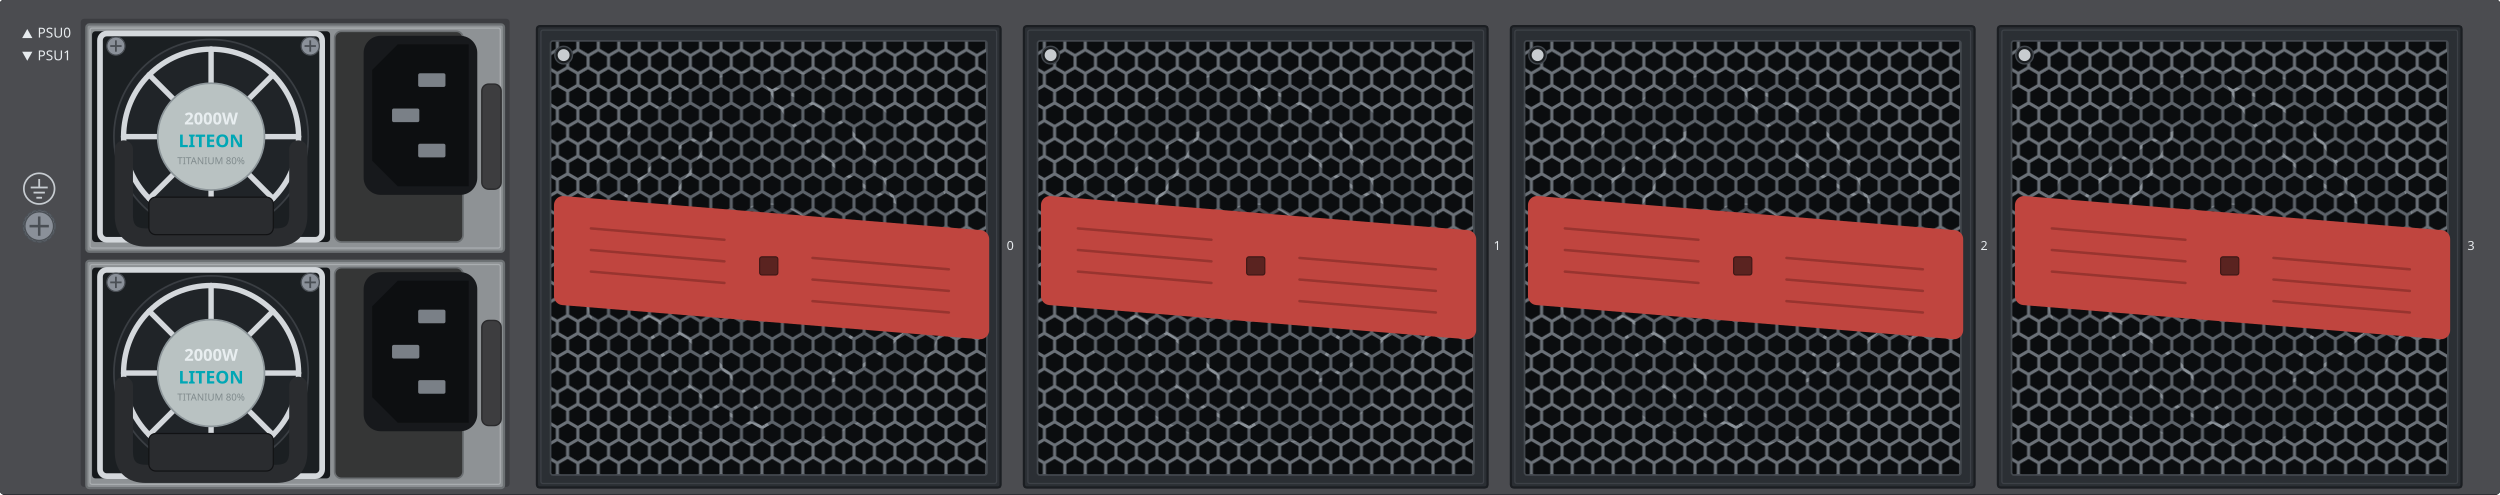
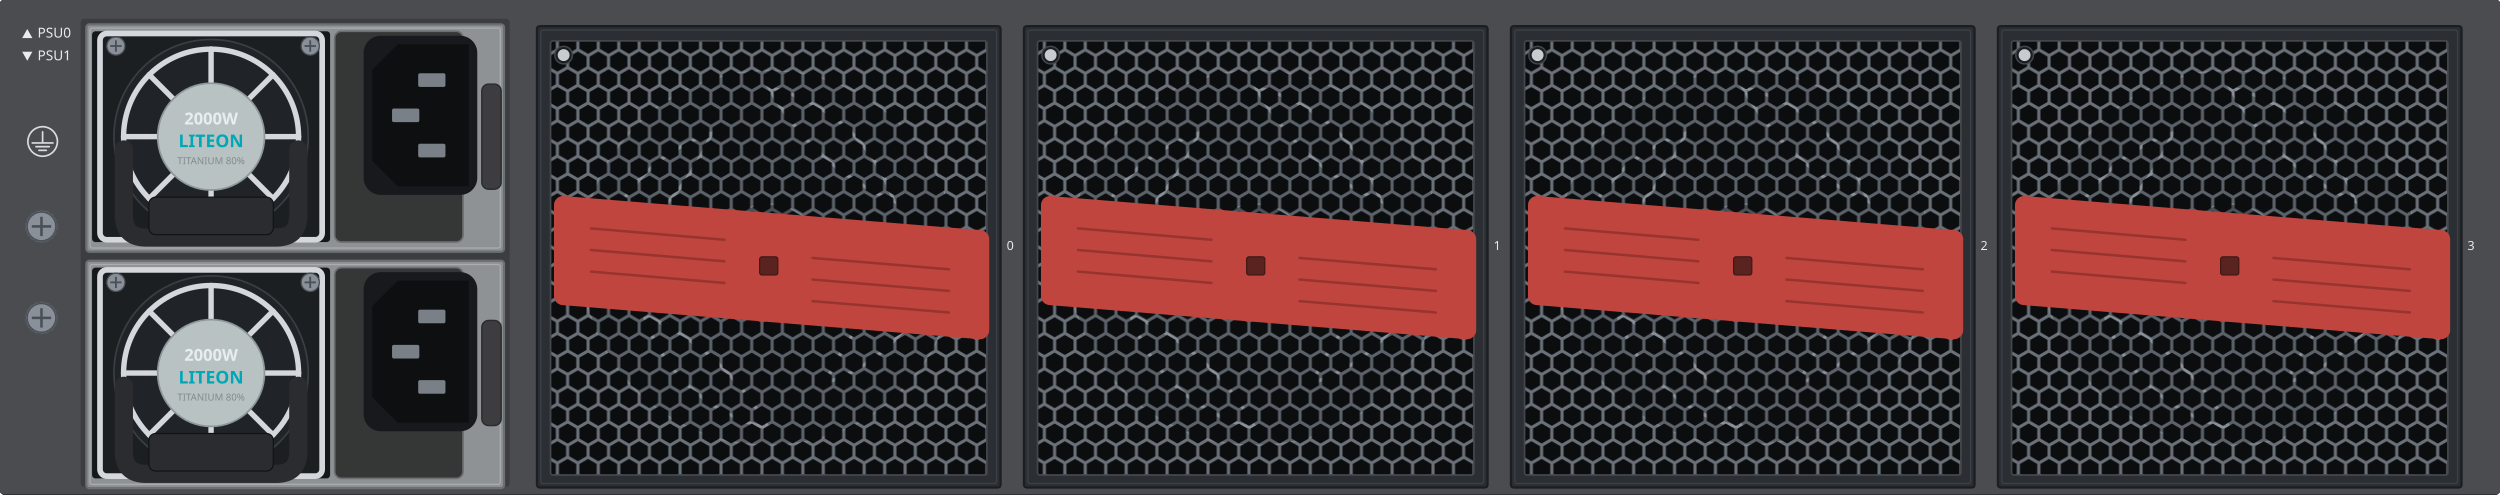
<svg xmlns="http://www.w3.org/2000/svg" width="440.0mm" height="87.0mm" viewBox="0 0 440.0 87.0" data-device="agr560" data-view="rear" data-weight-note="20.5 kg (45.18 lb) with 2 PSUs and 4 fans installed - both documents agree" data-switching-capacity="14.4 Tbps (28.8 Tbps full duplex)" data-jumbo-frames="up to 9416 bytes" data-packet-buffer="8 GB" data-power-draw-typical-w="421.5" data-power-budget-per-port-w="SFP+ 1.5, QSFP28 6.5, QSFP-DD 23" data-air-filter="quick start guide, &quot;Optional Air Filter&quot;: a filter behind a cover held by captive screws, attached and replaced in the field. An accessory rather than a fitted part, so it is recorded here and not modelled." data-operating-temp="0 to 45 C (32 to 113 F)" data-storage-temp="-40 to 70 C (-40 to 158 F)" data-humidity="Operating: 5% to 85% non-condensing; Storage: 5% to 95% non-condensing" data-cpu="Intel Xeon D Ice Lake, 8-core 3.1 GHz" data-switch-silicon="Broadcom BCM88851 Jericho2c+ with a BCM16000 OP2 TCAM" data-bmc="AST2600 running OpenBMC" data-memory="64 GB DDR4 SO-DIMM with ECC" data-storage="480 GB NVMe SSD" data-tpm="TPM 2.0" data-software="ONIE preloaded; no NOS image ships on the device" data-timing="1PPS, 10 MHz and ToD ports, SyncE and IEEE 1588v2 PTP" data-optics-sfp-plus="datasheet, power budget: &quot;1.5 W on SFP+ ports&quot;. THE CAGES ARE SFP+ AND RUN 10G, which is what the panel legends them (&quot;SFP+ 10G&quot;) and what the guide's lamp legend says (&quot;LED1 (left) - Yellow (10G)&quot;). No breakout or multi-rate table is published for this family and none is invented; what IS published is the combo restriction, below." data-optics-qsfp28="datasheet, power budget: &quot;6.5 W on QSFP28 ports&quot; - a 100G optic's envelope, not a 400G one. THE RATES ARE STATED BY THE LAMP LEGEND rather than by an optics table: &quot;LED1 (left) - Blue (100G), Green (40G), Cyan (25G), Yellow (10G)&quot;, so the cage runs 100G, 40G, 25G and 10G. Whether 25G and 10G arrive by breakout or by a slower module is not said anywhere and is not guessed here." data-optics-qsfp-dd="datasheet, power budget: &quot;23 W on QSFP-DD ports&quot;, which is a 400G ZR-class envelope. THE LAMP LEGEND AGAIN GIVES THE RATES: &quot;LED1 (top) - Magenta (400G), Blue (100G), Cyan (25G), Yellow (10G)&quot;. The ordering text calls the cage QSFP56-DD - eight lanes of 50G PAM4 - while the panel legends it QSFP-DD 400G; the panel's wording is used." data-combo="quick start guide: the 10G SFP+ ports share a group with 100G QSFP28 ports 0 and 1; either the SFP+ ports or those QSFP28 ports can be used, and the two types cannot run at the same time." data-emissions="EN 55032, EN 61000-3-2, EN 61000-3-3, FCC Title 47 Part 15 Subpart B Class A" data-immunity="EN 55024, EN 55035, IEC 61000-4-2/3/4/5/6/8/11" data-safety="UL/CUL (CAN/CSA 22.2 No 62368-1 &amp; UL 62368-1), CB (IEC/EN 62368-1)" data-rohs="Taiwan RoHS CNS 15663" data-eol="none-announced" data-airflow="front-to-back" data-power="ac">
  <style>
    [data-path] { cursor: pointer; }
    .state-on    { --led-color: #22c55e; }
    .state-up    { --led-color: #22c55e; }
    /* link and up are the same fact on an Ethernet lamp; see docs/rj45-family-design.md */
    .state-link  { --led-color: #22c55e; }
    .state-activity { --led-color: #86efac; }
    .state-ok    { --led-color: #22c55e; }
    .state-fault { --led-color: #ef4444; }
    .state-fail  { --led-color: #ef4444; }
    .state-locate { --led-color: #3b82f6; }
    .state-absent { opacity: 0.35; }
    /* A state is a colour AND a behaviour. Solid and blinking of the same colour
       are different facts on real hardware: on the S9510-28DC a solid green PWR
       is "system power good" and a blinking green PWR is "power good but BMC
       power fail". A blinking state that renders solid is the same failure as a
       state class nothing paints - it looks modelled and is not.
       blink animates opacity rather than fill, because each skin carries its own
       unlit colour in the fill fallback and a keyframe cannot name it. alternate
       animates fill, because two colours is the whole point, and takes its first
       value from the element's own fill. */
    @keyframes portrayal-blink {
      0%, 49.9% { opacity: 1; }
      50%, 100% { opacity: 0; }
    }
    @keyframes portrayal-alternate {
      0%, 49.9% { fill: var(--led-color, #3a3f44); }
      50%, 100% { fill: var(--led-color-alt, #3a3f44); }
    }
    .portrayal-highlight { filter: drop-shadow(0 0 1.2px #f59e0b) drop-shadow(0 0 0.5px #f59e0b); }
    .portrayal-dim { opacity: 0.25; }
    [data-class='region'].portrayal-highlight { stroke: #f59e0b; stroke-width: 0.7; filter: none; }
    .state-fail[data-class='psu'], .state-fail[data-class='fan'] { filter: drop-shadow(0 0 1.4px #ef4444); }
</style>
  <rect id="chassis-faceplate" data-path="chassis" data-class="chassis" data-model="AS9947-36XKB" data-sku="AS9947-36XKB-O-AC-F" data-part-number="FNPEC9636001Z" x="0" y="0" width="440" height="87" rx="1.2" fill="#3c3c3f" stroke="#22262a" stroke-width="0.5" />
  <g id="--decor" data-class="decor">
    <rect id="rear-plate" data-kind="plate" x="0" y="0" width="440" height="87" rx="0.6" fill="#4b4c50" />
    <rect id="psu-column" data-kind="plate" x="14.2" y="3.3" width="75.5" height="82.4" rx="0.6" fill="#3c3d41" />
  </g>
  <g id="--silkscreen" data-class="silkscreen">
+     <path d="M 0 -2.6 A 2.6 2.6 0 1 0 0.01 -2.6 Z M 0 -1.69 V 0.26 M -1.82 0.26 H 1.82 M -1.17 0.91 H 1.17 M -0.65 1.56 H 0.65" fill="none" stroke="#d8dcdf" stroke-width="0.3" stroke-linecap="round" stroke-linejoin="round" transform="translate(7.5 24.9)" id="ground-mark" data-path="silk:ground-mark" data-class="silkscreen" data-group="silkscreen" data-group-role="marking" data-for="ground-1 ground-2" />
    <path d="M -0.9 0.8 L 0.9 0.8 L 0 -0.8 Z" fill="#e8ecef" stroke="none" stroke-linejoin="round" transform="translate(4.8 5.9)" id="psu-legend-up" data-path="silk:psu-legend-up" data-class="silkscreen" data-group="silkscreen" data-group-role="marking" data-for="psu-0" />
    <text x="6.6" y="6.6" font-family="sans-serif" font-size="2.4" text-anchor="start" fill="#e8ecef" id="psu-legend-0" data-path="silk:psu-legend-0" data-class="silkscreen" data-group="silkscreen" data-group-role="marking" data-for="psu-0">PSU0</text>
    <path d="M -0.9 -0.8 L 0.9 -0.8 L 0 0.8 Z" fill="#e8ecef" stroke="none" stroke-linejoin="round" transform="translate(4.8 9.9)" id="psu-legend-down" data-path="silk:psu-legend-down" data-class="silkscreen" data-group="silkscreen" data-group-role="marking" data-for="psu-1" />
    <text x="6.6" y="10.6" font-family="sans-serif" font-size="2.4" text-anchor="start" fill="#e8ecef" id="psu-legend-1" data-path="silk:psu-legend-1" data-class="silkscreen" data-group="silkscreen" data-group-role="marking" data-for="psu-1">PSU1</text>
    <text x="177.8" y="44" font-family="sans-serif" font-size="2.2" text-anchor="middle" fill="#e8ecef" id="fan-num-0" data-path="silk:fan-num-0" data-class="silkscreen" data-group="silkscreen" data-group-role="marking" data-for="fan-0">0</text>
    <text x="263.5" y="44" font-family="sans-serif" font-size="2.2" text-anchor="middle" fill="#e8ecef" id="fan-num-1" data-path="silk:fan-num-1" data-class="silkscreen" data-group="silkscreen" data-group-role="marking" data-for="fan-1">1</text>
    <text x="349.2" y="44" font-family="sans-serif" font-size="2.2" text-anchor="middle" fill="#e8ecef" id="fan-num-2" data-path="silk:fan-num-2" data-class="silkscreen" data-group="silkscreen" data-group-role="marking" data-for="fan-2">2</text>
    <text x="434.9" y="44" font-family="sans-serif" font-size="2.2" text-anchor="middle" fill="#e8ecef" id="fan-num-3" data-path="silk:fan-num-3" data-class="silkscreen" data-group="silkscreen" data-group-role="marking" data-for="fan-3">3</text>
  </g>
  <g id="psu-0" data-path="psu-0" data-class="bay" data-group="psus" data-group-role="service" data-rel-pos="0">
    <rect id="psu-0--opening" x="15.2" y="4.3" width="73.5" height="40" fill="#101214" />
    <g id="psu-0--module" data-path="psu-0/module" data-class="psu" data-behaviour="fills" data-ref="edgecore/agr560-psu-ac@1:1.0.0" data-wall="#3a3e43" data-efficiency="80 PLUS Titanium" data-inlet="c14" data-input="ac" data-model="PS-2202-8L" data-power-output-w="2000" data-states="absent" transform="translate(51.95,24.3) translate(-36.75,-20)">
      <rect id="psu-0--module--body" x="0" y="0" width="73.5" height="40" rx="0.5" fill="#8e9295" stroke="#6c7073" stroke-width="0.4" />
      <rect x="0.65" y="0.65" width="72.2" height="38.7" rx="0.35" fill="none" stroke="#a9adb0" stroke-width="0.22" />
      <g id="psu-0--module--guard" data-path="psu-0/module/guard" data-class="rotor" data-depth="2.4" data-wall="#3a3e43">
        <rect id="psu-0--module--guard-well" x="1.00" y="1.20" width="41.90" height="37.10" rx="0.6" fill="#15181b" />
        <rect id="psu-0--module--guard-plate" x="2.40" y="1.60" width="39.10" height="36.30" rx="1.20" fill="#1b1f22" stroke="#d4d8dc" stroke-width="1.00" />
        <circle id="psu-0--module--rotor-disc" cx="21.95" cy="19.75" r="17.10" fill="#202428" stroke="#3a3e43" stroke-width="0.3" />
        <g stroke="#d4d8dc" stroke-width="0.95" stroke-linecap="round" fill="none">
          <circle cx="21.95" cy="19.75" r="15.40" />
          <line x1="21.95" y1="4.35" x2="21.95" y2="10.55" />
          <line x1="21.95" y1="35.15" x2="21.95" y2="28.95" />
          <line x1="6.55" y1="19.75" x2="12.75" y2="19.75" />
          <line x1="37.35" y1="19.75" x2="31.15" y2="19.75" />
          <line x1="11.06" y1="8.86" x2="15.44" y2="13.24" />
          <line x1="32.84" y1="30.64" x2="28.46" y2="26.26" />
          <line x1="32.84" y1="8.86" x2="28.46" y2="13.24" />
          <line x1="11.06" y1="30.64" x2="15.44" y2="26.26" />
        </g>
        <circle id="psu-0--module--rotor-hub" cx="21.95" cy="19.75" r="9.40" fill="#b9c2c2" stroke="#8d969a" stroke-width="0.3" />
      </g>
      <g id="psu-0--module--silkscreen">
        <text x="21.95" y="17.60" font-family="sans-serif" font-size="2.9" font-weight="bold" text-anchor="middle" fill="#e8eef0">2000W</text>
        <text x="21.95" y="21.60" font-family="sans-serif" font-size="3.1" font-weight="bold" text-anchor="middle" fill="#00a7b5">LITEON</text>
        <text x="21.95" y="24.60" font-family="sans-serif" font-size="1.7" text-anchor="middle" fill="#7f8a8c">TITANIUM 80%</text>
      </g>
      <g id="psu-0--module--inlet-flange" data-path="psu-0/module/inlet-flange" data-class="bezel">
        <rect x="43.70" y="1.20" width="22.60" height="37.10" rx="1.20" fill="#353636" stroke="#6c7073" stroke-width="0.30" />
      </g>
      <g id="psu-0--module--handle" data-path="psu-0/module/handle" data-class="handle" data-z-uhandle="27" data-z-dia="6.6">
        <path d="M 6.60 22.00 V 33.60 Q 6.60 37.50 10.50 37.50 H 33.40 Q 37.30 37.50 37.30 33.60 V 22.00" fill="none" stroke="#2a2c2f" stroke-width="3.20" stroke-linecap="round" data-stroke-from="handle-finish" />
        <rect x="11.00" y="30.40" width="21.90" height="6.60" rx="1.20" fill="#2a2c2f" stroke="#111214" stroke-width="0.22" data-fill-from="handle-finish" />
      </g>
      <g id="psu-0--module--latch" data-path="psu-0/module/latch" data-class="latch" data-z-out="1.2">
        <rect x="69.60" y="10.50" width="3.40" height="18.50" rx="1.20" fill="#3d3d3f" stroke="#2a2a2c" stroke-width="0.25" data-fill-from="latch-finish" />
      </g>
      <g id="psu-0--module--inlet" data-path="psu-0/module/inlet" data-class="inlet" data-ref="std/c14-inlet@1:1.4.0" data-depth="17.0" data-wall="#141619" data-cavity="inlet-face" data-input="ac" data-media="ac" transform="translate(44.8,6.0) rotate(270 14.0 10.0)">
        <rect id="psu-0--module--inlet--opening" x="0" y="0" width="28" height="20" rx="3" fill="#17191c" data-path="psu-0/module/inlet/opening" data-class="cutout" />
        <path id="psu-0--module--inlet--inlet-face" d="M 1.5 6 l 4.5 -4.5 h 16 l 4.5 4.5 v 12.5 h -25 z" fill="#0d0f11" />
        <rect id="psu-0--module--inlet--pin-earth" x="12.8" y="5.0" width="2.4" height="4.8" rx="0.3" fill="#7a8087" data-z-top="15.0" data-z-color="#c0c5cb" />
        <rect id="psu-0--module--inlet--pin-line" x="6.6" y="9.6" width="2.4" height="4.8" rx="0.3" fill="#7a8087" data-z-top="15.0" data-z-color="#c0c5cb" />
        <rect id="psu-0--module--inlet--pin-neutral" x="19.0" y="9.6" width="2.4" height="4.8" rx="0.3" fill="#7a8087" data-z-top="15.0" data-z-color="#c0c5cb" />
        <g data-cp="mate" data-cp-at="14 10" data-cp-dir="front" />
      </g>
      <g id="psu-0--module--screw-1" data-path="psu-0/module/screw-1" data-class="screw" data-behaviour="mounts" data-ref="common/screw-head@1:1.1.0" data-depth="0.7" data-wall="#15181b" data-cavity="head" data-round="1" transform="translate(3.4,2.0)">
        <circle id="psu-0--module--screw-1--head" cx="1.8" cy="1.8" r="1.6" fill="#8a9099" stroke="#4a4f55" stroke-width="0.22" />
        <rect id="psu-0--module--screw-1--slot-h" x="0.8" y="1.64" width="2.0" height="0.32" fill="#4a4f55" data-z-sink="0.5" data-z-color="#111417" />
        <rect id="psu-0--module--screw-1--slot-v" x="1.64" y="0.8" width="0.32" height="2.0" fill="#4a4f55" data-z-sink="0.5" data-z-color="#111417" />
      </g>
      <g id="psu-0--module--screw-2" data-path="psu-0/module/screw-2" data-class="screw" data-behaviour="mounts" data-ref="common/screw-head@1:1.1.0" data-depth="0.7" data-wall="#15181b" data-cavity="head" data-round="1" transform="translate(37.6,2.0)">
        <circle id="psu-0--module--screw-2--head" cx="1.8" cy="1.8" r="1.6" fill="#8a9099" stroke="#4a4f55" stroke-width="0.22" />
        <rect id="psu-0--module--screw-2--slot-h" x="0.8" y="1.64" width="2.0" height="0.32" fill="#4a4f55" data-z-sink="0.5" data-z-color="#111417" />
        <rect id="psu-0--module--screw-2--slot-v" x="1.64" y="0.8" width="0.32" height="2.0" fill="#4a4f55" data-z-sink="0.5" data-z-color="#111417" />
      </g>
    </g>
  </g>
  <g id="psu-1" data-path="psu-1" data-class="bay" data-group="psus" data-group-role="service" data-rel-pos="1">
    <rect id="psu-1--opening" x="15.2" y="45.9" width="73.5" height="40" fill="#101214" />
    <g id="psu-1--module" data-path="psu-1/module" data-class="psu" data-behaviour="fills" data-ref="edgecore/agr560-psu-ac@1:1.0.0" data-wall="#3a3e43" data-efficiency="80 PLUS Titanium" data-inlet="c14" data-input="ac" data-model="PS-2202-8L" data-power-output-w="2000" data-states="absent" transform="translate(51.95,65.9) translate(-36.75,-20)">
      <rect id="psu-1--module--body" x="0" y="0" width="73.5" height="40" rx="0.5" fill="#8e9295" stroke="#6c7073" stroke-width="0.4" />
      <rect x="0.65" y="0.65" width="72.2" height="38.7" rx="0.35" fill="none" stroke="#a9adb0" stroke-width="0.22" />
      <g id="psu-1--module--guard" data-path="psu-1/module/guard" data-class="rotor" data-depth="2.4" data-wall="#3a3e43">
        <rect id="psu-1--module--guard-well" x="1.00" y="1.20" width="41.90" height="37.10" rx="0.6" fill="#15181b" />
        <rect id="psu-1--module--guard-plate" x="2.40" y="1.60" width="39.10" height="36.30" rx="1.20" fill="#1b1f22" stroke="#d4d8dc" stroke-width="1.00" />
        <circle id="psu-1--module--rotor-disc" cx="21.95" cy="19.75" r="17.10" fill="#202428" stroke="#3a3e43" stroke-width="0.3" />
        <g stroke="#d4d8dc" stroke-width="0.95" stroke-linecap="round" fill="none">
          <circle cx="21.95" cy="19.75" r="15.40" />
          <line x1="21.95" y1="4.35" x2="21.95" y2="10.55" />
          <line x1="21.95" y1="35.15" x2="21.95" y2="28.95" />
          <line x1="6.55" y1="19.75" x2="12.75" y2="19.75" />
          <line x1="37.35" y1="19.75" x2="31.15" y2="19.75" />
          <line x1="11.06" y1="8.86" x2="15.44" y2="13.24" />
          <line x1="32.84" y1="30.64" x2="28.46" y2="26.26" />
          <line x1="32.84" y1="8.86" x2="28.46" y2="13.24" />
          <line x1="11.06" y1="30.64" x2="15.44" y2="26.26" />
        </g>
        <circle id="psu-1--module--rotor-hub" cx="21.95" cy="19.75" r="9.40" fill="#b9c2c2" stroke="#8d969a" stroke-width="0.3" />
      </g>
      <g id="psu-1--module--silkscreen">
        <text x="21.95" y="17.60" font-family="sans-serif" font-size="2.9" font-weight="bold" text-anchor="middle" fill="#e8eef0">2000W</text>
        <text x="21.95" y="21.60" font-family="sans-serif" font-size="3.1" font-weight="bold" text-anchor="middle" fill="#00a7b5">LITEON</text>
        <text x="21.95" y="24.60" font-family="sans-serif" font-size="1.7" text-anchor="middle" fill="#7f8a8c">TITANIUM 80%</text>
      </g>
      <g id="psu-1--module--inlet-flange" data-path="psu-1/module/inlet-flange" data-class="bezel">
        <rect x="43.70" y="1.20" width="22.60" height="37.10" rx="1.20" fill="#353636" stroke="#6c7073" stroke-width="0.30" />
      </g>
      <g id="psu-1--module--handle" data-path="psu-1/module/handle" data-class="handle" data-z-uhandle="27" data-z-dia="6.6">
        <path d="M 6.60 22.00 V 33.60 Q 6.60 37.50 10.50 37.50 H 33.40 Q 37.30 37.50 37.30 33.60 V 22.00" fill="none" stroke="#2a2c2f" stroke-width="3.20" stroke-linecap="round" data-stroke-from="handle-finish" />
        <rect x="11.00" y="30.40" width="21.90" height="6.60" rx="1.20" fill="#2a2c2f" stroke="#111214" stroke-width="0.22" data-fill-from="handle-finish" />
      </g>
      <g id="psu-1--module--latch" data-path="psu-1/module/latch" data-class="latch" data-z-out="1.2">
        <rect x="69.60" y="10.50" width="3.40" height="18.50" rx="1.20" fill="#3d3d3f" stroke="#2a2a2c" stroke-width="0.25" data-fill-from="latch-finish" />
      </g>
      <g id="psu-1--module--inlet" data-path="psu-1/module/inlet" data-class="inlet" data-ref="std/c14-inlet@1:1.4.0" data-depth="17.0" data-wall="#141619" data-cavity="inlet-face" data-input="ac" data-media="ac" transform="translate(44.8,6.0) rotate(270 14.0 10.0)">
        <rect id="psu-1--module--inlet--opening" x="0" y="0" width="28" height="20" rx="3" fill="#17191c" data-path="psu-1/module/inlet/opening" data-class="cutout" />
        <path id="psu-1--module--inlet--inlet-face" d="M 1.5 6 l 4.5 -4.5 h 16 l 4.5 4.5 v 12.5 h -25 z" fill="#0d0f11" />
        <rect id="psu-1--module--inlet--pin-earth" x="12.8" y="5.0" width="2.4" height="4.8" rx="0.3" fill="#7a8087" data-z-top="15.0" data-z-color="#c0c5cb" />
        <rect id="psu-1--module--inlet--pin-line" x="6.6" y="9.6" width="2.4" height="4.8" rx="0.3" fill="#7a8087" data-z-top="15.0" data-z-color="#c0c5cb" />
        <rect id="psu-1--module--inlet--pin-neutral" x="19.0" y="9.6" width="2.4" height="4.8" rx="0.3" fill="#7a8087" data-z-top="15.0" data-z-color="#c0c5cb" />
        <g data-cp="mate" data-cp-at="14 10" data-cp-dir="front" />
      </g>
      <g id="psu-1--module--screw-1" data-path="psu-1/module/screw-1" data-class="screw" data-behaviour="mounts" data-ref="common/screw-head@1:1.1.0" data-depth="0.7" data-wall="#15181b" data-cavity="head" data-round="1" transform="translate(3.4,2.0)">
        <circle id="psu-1--module--screw-1--head" cx="1.8" cy="1.8" r="1.6" fill="#8a9099" stroke="#4a4f55" stroke-width="0.22" />
        <rect id="psu-1--module--screw-1--slot-h" x="0.8" y="1.64" width="2.0" height="0.32" fill="#4a4f55" data-z-sink="0.5" data-z-color="#111417" />
        <rect id="psu-1--module--screw-1--slot-v" x="1.64" y="0.8" width="0.32" height="2.0" fill="#4a4f55" data-z-sink="0.5" data-z-color="#111417" />
      </g>
      <g id="psu-1--module--screw-2" data-path="psu-1/module/screw-2" data-class="screw" data-behaviour="mounts" data-ref="common/screw-head@1:1.1.0" data-depth="0.7" data-wall="#15181b" data-cavity="head" data-round="1" transform="translate(37.6,2.0)">
        <circle id="psu-1--module--screw-2--head" cx="1.8" cy="1.8" r="1.6" fill="#8a9099" stroke="#4a4f55" stroke-width="0.22" />
        <rect id="psu-1--module--screw-2--slot-h" x="0.8" y="1.64" width="2.0" height="0.32" fill="#4a4f55" data-z-sink="0.5" data-z-color="#111417" />
        <rect id="psu-1--module--screw-2--slot-v" x="1.64" y="0.8" width="0.32" height="2.0" fill="#4a4f55" data-z-sink="0.5" data-z-color="#111417" />
      </g>
    </g>
  </g>
  <g id="fan-0" data-path="fan-0" data-class="bay" data-group="fans" data-group-role="service" data-rel-pos="0">
    <rect id="fan-0--opening" x="94.5" y="4.6" width="81.6" height="81.2" fill="#101214" />
    <g id="fan-0--module" data-path="fan-0/module" data-class="fan" data-behaviour="fills" data-ref="edgecore/fan-2u-1x1sn@1:1.0.2" data-wall="#15181b" data-airflow="front-to-back" data-model="FAN-2U-1x1SN" data-power-absent="not-published" data-states="absent" transform="translate(135.3,45.2) translate(-40.8,-40.6)">
      <defs>
        <pattern id="fan-0--module--fan-2u-mesh" width="3.600" height="6.235" patternUnits="userSpaceOnUse">
          <path d="M 0.000 -1.761 L -1.525 -0.880 L -1.525 0.880 L 0.000 1.761 L 1.525 0.880 L 1.525 -0.880 Z" fill="#0b0d0f" />
          <path d="M 3.600 -1.761 L 2.075 -0.880 L 2.075 0.880 L 3.600 1.761 L 5.125 0.880 L 5.125 -0.880 Z" fill="#0b0d0f" />
          <path d="M 1.800 1.357 L 0.275 2.237 L 0.275 3.998 L 1.800 4.879 L 3.325 3.998 L 3.325 2.237 Z" fill="#0b0d0f" />
          <path d="M 0.000 4.474 L -1.525 5.355 L -1.525 7.116 L 0.000 7.996 L 1.525 7.116 L 1.525 5.355 Z" fill="#0b0d0f" />
          <path d="M 3.600 4.474 L 2.075 5.355 L 2.075 7.116 L 3.600 7.996 L 5.125 7.116 L 5.125 5.355 Z" fill="#0b0d0f" />
        </pattern>
      </defs>
      <rect id="fan-0--module--body" x="0" y="0" width="81.6" height="81.2" rx="0.5" fill="#2b2f34" stroke="#1b1e22" stroke-width="0.4" />
      <rect x="0.7" y="0.7" width="80.2" height="79.8" rx="0.35" fill="none" stroke="#3d4147" stroke-width="0.22" />
      <g id="fan-0--module--grille" data-path="fan-0/module/grille" data-class="rotor" data-z-vent="60">
        <rect id="fan-0--module--grille-back" x="2.40" y="2.60" width="76.80" height="76.40" rx="0.4" fill="#6b7178" />
        <circle id="fan-0--module--rotor-disc" cx="40.80" cy="40.80" r="33.00" fill="#5c6269" stroke="#7d848b" stroke-width="0.3" />
        <g stroke="#8a9198" stroke-width="0.6" fill="none">
          <path d="M 40.8 40.8 m -30 0 a 30 30 0 0 1 20 -22 q -6 14 -20 22 z" />
          <path d="M 40.8 40.8 m 30 0 a 30 30 0 0 1 -20 22 q 6 -14 20 -22 z" />
          <path d="M 40.8 40.8 m 0 -30 a 30 30 0 0 1 22 20 q -14 -6 -22 -20 z" />
          <path d="M 40.8 40.8 m 0 30 a 30 30 0 0 1 -22 -20 q 14 6 22 20 z" />
        </g>
        <circle id="fan-0--module--rotor-hub" cx="40.80" cy="40.80" r="9.50" fill="#4a5057" stroke="#7d848b" stroke-width="0.25" />
        <rect id="fan-0--module--grille-holes" x="2.40" y="2.60" width="76.80" height="76.40" fill="url(#fan-0--module--fan-2u-mesh)" />
        <rect x="2.40" y="2.60" width="76.80" height="76.40" rx="0.4" fill="none" stroke="#43484e" stroke-width="0.3" />
      </g>
      <g id="fan-0--module--handle" data-path="fan-0/module/handle" data-class="handle" data-z-uhandle="26" data-z-dia="6.0">
        <polygon points="4.60,31.50 78.00,37.50 78.00,53.50 4.60,47.50" fill="#c0453f" stroke="#c0453f" stroke-width="3.20" stroke-linejoin="round" data-fill-from="handle-finish" data-stroke-from="handle-finish" />
        <g fill="none" stroke="#8f2f2a" stroke-width="0.45" stroke-linecap="round" opacity="0.8">
          <path d="M 9.5 35.6 L 33.0 37.6" />
          <path d="M 9.5 39.4 L 33.0 41.4" />
          <path d="M 48.5 40.8 L 72.5 42.8" />
          <path d="M 48.5 44.6 L 72.5 46.6" />
          <path d="M 9.5 43.2 L 33.0 45.2" />
          <path d="M 48.5 48.4 L 72.5 50.4" />
        </g>
        <rect id="fan-0--module--handle-button" x="39.20" y="40.60" width="3.20" height="3.20" rx="0.4" fill="#5a2320" stroke="#3a1614" stroke-width="0.2" />
      </g>
      <g id="fan-0--module--status" data-path="fan-0/module/status" data-class="led" data-z-dome="0.3">
        <circle cx="4.70" cy="5.10" r="1.55" fill="#1c1f22" stroke="#43484e" stroke-width="0.25" />
        <circle id="fan-0--module--status-lens" cx="4.70" cy="5.10" r="1.05" fill="#c8ccd0" />
      </g>
    </g>
  </g>
  <g id="fan-1" data-path="fan-1" data-class="bay" data-group="fans" data-group-role="service" data-rel-pos="1">
    <rect id="fan-1--opening" x="180.21" y="4.6" width="81.6" height="81.2" fill="#101214" />
    <g id="fan-1--module" data-path="fan-1/module" data-class="fan" data-behaviour="fills" data-ref="edgecore/fan-2u-1x1sn@1:1.0.2" data-wall="#15181b" data-airflow="front-to-back" data-model="FAN-2U-1x1SN" data-power-absent="not-published" data-states="absent" transform="translate(221.01,45.2) translate(-40.8,-40.6)">
      <defs>
        <pattern id="fan-1--module--fan-2u-mesh" width="3.600" height="6.235" patternUnits="userSpaceOnUse">
          <path d="M 0.000 -1.761 L -1.525 -0.880 L -1.525 0.880 L 0.000 1.761 L 1.525 0.880 L 1.525 -0.880 Z" fill="#0b0d0f" />
          <path d="M 3.600 -1.761 L 2.075 -0.880 L 2.075 0.880 L 3.600 1.761 L 5.125 0.880 L 5.125 -0.880 Z" fill="#0b0d0f" />
          <path d="M 1.800 1.357 L 0.275 2.237 L 0.275 3.998 L 1.800 4.879 L 3.325 3.998 L 3.325 2.237 Z" fill="#0b0d0f" />
          <path d="M 0.000 4.474 L -1.525 5.355 L -1.525 7.116 L 0.000 7.996 L 1.525 7.116 L 1.525 5.355 Z" fill="#0b0d0f" />
          <path d="M 3.600 4.474 L 2.075 5.355 L 2.075 7.116 L 3.600 7.996 L 5.125 7.116 L 5.125 5.355 Z" fill="#0b0d0f" />
        </pattern>
      </defs>
      <rect id="fan-1--module--body" x="0" y="0" width="81.6" height="81.2" rx="0.5" fill="#2b2f34" stroke="#1b1e22" stroke-width="0.4" />
      <rect x="0.7" y="0.7" width="80.2" height="79.8" rx="0.35" fill="none" stroke="#3d4147" stroke-width="0.22" />
      <g id="fan-1--module--grille" data-path="fan-1/module/grille" data-class="rotor" data-z-vent="60">
        <rect id="fan-1--module--grille-back" x="2.40" y="2.60" width="76.80" height="76.40" rx="0.4" fill="#6b7178" />
        <circle id="fan-1--module--rotor-disc" cx="40.80" cy="40.80" r="33.00" fill="#5c6269" stroke="#7d848b" stroke-width="0.3" />
        <g stroke="#8a9198" stroke-width="0.6" fill="none">
          <path d="M 40.8 40.8 m -30 0 a 30 30 0 0 1 20 -22 q -6 14 -20 22 z" />
          <path d="M 40.8 40.8 m 30 0 a 30 30 0 0 1 -20 22 q 6 -14 20 -22 z" />
          <path d="M 40.8 40.8 m 0 -30 a 30 30 0 0 1 22 20 q -14 -6 -22 -20 z" />
          <path d="M 40.8 40.8 m 0 30 a 30 30 0 0 1 -22 -20 q 14 6 22 20 z" />
        </g>
        <circle id="fan-1--module--rotor-hub" cx="40.80" cy="40.80" r="9.50" fill="#4a5057" stroke="#7d848b" stroke-width="0.25" />
        <rect id="fan-1--module--grille-holes" x="2.40" y="2.60" width="76.80" height="76.40" fill="url(#fan-1--module--fan-2u-mesh)" />
        <rect x="2.40" y="2.60" width="76.80" height="76.40" rx="0.4" fill="none" stroke="#43484e" stroke-width="0.3" />
      </g>
      <g id="fan-1--module--handle" data-path="fan-1/module/handle" data-class="handle" data-z-uhandle="26" data-z-dia="6.0">
        <polygon points="4.60,31.50 78.00,37.50 78.00,53.50 4.60,47.50" fill="#c0453f" stroke="#c0453f" stroke-width="3.20" stroke-linejoin="round" data-fill-from="handle-finish" data-stroke-from="handle-finish" />
        <g fill="none" stroke="#8f2f2a" stroke-width="0.45" stroke-linecap="round" opacity="0.8">
          <path d="M 9.5 35.6 L 33.0 37.6" />
          <path d="M 9.5 39.4 L 33.0 41.4" />
          <path d="M 48.5 40.8 L 72.5 42.8" />
          <path d="M 48.5 44.6 L 72.5 46.6" />
          <path d="M 9.5 43.2 L 33.0 45.2" />
          <path d="M 48.5 48.4 L 72.5 50.4" />
        </g>
        <rect id="fan-1--module--handle-button" x="39.20" y="40.60" width="3.20" height="3.20" rx="0.4" fill="#5a2320" stroke="#3a1614" stroke-width="0.2" />
      </g>
      <g id="fan-1--module--status" data-path="fan-1/module/status" data-class="led" data-z-dome="0.3">
        <circle cx="4.70" cy="5.10" r="1.55" fill="#1c1f22" stroke="#43484e" stroke-width="0.25" />
        <circle id="fan-1--module--status-lens" cx="4.70" cy="5.10" r="1.05" fill="#c8ccd0" />
      </g>
    </g>
  </g>
  <g id="fan-2" data-path="fan-2" data-class="bay" data-group="fans" data-group-role="service" data-rel-pos="2">
    <rect id="fan-2--opening" x="265.92" y="4.6" width="81.6" height="81.2" fill="#101214" />
    <g id="fan-2--module" data-path="fan-2/module" data-class="fan" data-behaviour="fills" data-ref="edgecore/fan-2u-1x1sn@1:1.0.2" data-wall="#15181b" data-airflow="front-to-back" data-model="FAN-2U-1x1SN" data-power-absent="not-published" data-states="absent" transform="translate(306.72,45.2) translate(-40.8,-40.6)">
      <defs>
        <pattern id="fan-2--module--fan-2u-mesh" width="3.600" height="6.235" patternUnits="userSpaceOnUse">
          <path d="M 0.000 -1.761 L -1.525 -0.880 L -1.525 0.880 L 0.000 1.761 L 1.525 0.880 L 1.525 -0.880 Z" fill="#0b0d0f" />
          <path d="M 3.600 -1.761 L 2.075 -0.880 L 2.075 0.880 L 3.600 1.761 L 5.125 0.880 L 5.125 -0.880 Z" fill="#0b0d0f" />
          <path d="M 1.800 1.357 L 0.275 2.237 L 0.275 3.998 L 1.800 4.879 L 3.325 3.998 L 3.325 2.237 Z" fill="#0b0d0f" />
          <path d="M 0.000 4.474 L -1.525 5.355 L -1.525 7.116 L 0.000 7.996 L 1.525 7.116 L 1.525 5.355 Z" fill="#0b0d0f" />
          <path d="M 3.600 4.474 L 2.075 5.355 L 2.075 7.116 L 3.600 7.996 L 5.125 7.116 L 5.125 5.355 Z" fill="#0b0d0f" />
        </pattern>
      </defs>
      <rect id="fan-2--module--body" x="0" y="0" width="81.6" height="81.2" rx="0.5" fill="#2b2f34" stroke="#1b1e22" stroke-width="0.4" />
      <rect x="0.7" y="0.7" width="80.2" height="79.8" rx="0.35" fill="none" stroke="#3d4147" stroke-width="0.22" />
      <g id="fan-2--module--grille" data-path="fan-2/module/grille" data-class="rotor" data-z-vent="60">
        <rect id="fan-2--module--grille-back" x="2.40" y="2.60" width="76.80" height="76.40" rx="0.4" fill="#6b7178" />
        <circle id="fan-2--module--rotor-disc" cx="40.80" cy="40.80" r="33.00" fill="#5c6269" stroke="#7d848b" stroke-width="0.3" />
        <g stroke="#8a9198" stroke-width="0.6" fill="none">
          <path d="M 40.8 40.8 m -30 0 a 30 30 0 0 1 20 -22 q -6 14 -20 22 z" />
          <path d="M 40.8 40.8 m 30 0 a 30 30 0 0 1 -20 22 q 6 -14 20 -22 z" />
          <path d="M 40.8 40.8 m 0 -30 a 30 30 0 0 1 22 20 q -14 -6 -22 -20 z" />
          <path d="M 40.8 40.8 m 0 30 a 30 30 0 0 1 -22 -20 q 14 6 22 20 z" />
        </g>
        <circle id="fan-2--module--rotor-hub" cx="40.80" cy="40.80" r="9.50" fill="#4a5057" stroke="#7d848b" stroke-width="0.25" />
        <rect id="fan-2--module--grille-holes" x="2.40" y="2.60" width="76.80" height="76.40" fill="url(#fan-2--module--fan-2u-mesh)" />
        <rect x="2.40" y="2.60" width="76.80" height="76.40" rx="0.4" fill="none" stroke="#43484e" stroke-width="0.3" />
      </g>
      <g id="fan-2--module--handle" data-path="fan-2/module/handle" data-class="handle" data-z-uhandle="26" data-z-dia="6.0">
        <polygon points="4.60,31.50 78.00,37.50 78.00,53.50 4.60,47.50" fill="#c0453f" stroke="#c0453f" stroke-width="3.20" stroke-linejoin="round" data-fill-from="handle-finish" data-stroke-from="handle-finish" />
        <g fill="none" stroke="#8f2f2a" stroke-width="0.45" stroke-linecap="round" opacity="0.8">
          <path d="M 9.5 35.6 L 33.0 37.6" />
          <path d="M 9.5 39.4 L 33.0 41.4" />
          <path d="M 48.5 40.8 L 72.5 42.8" />
          <path d="M 48.5 44.6 L 72.5 46.6" />
          <path d="M 9.5 43.2 L 33.0 45.2" />
          <path d="M 48.5 48.4 L 72.5 50.4" />
        </g>
        <rect id="fan-2--module--handle-button" x="39.20" y="40.60" width="3.20" height="3.20" rx="0.4" fill="#5a2320" stroke="#3a1614" stroke-width="0.2" />
      </g>
      <g id="fan-2--module--status" data-path="fan-2/module/status" data-class="led" data-z-dome="0.3">
        <circle cx="4.70" cy="5.10" r="1.55" fill="#1c1f22" stroke="#43484e" stroke-width="0.25" />
        <circle id="fan-2--module--status-lens" cx="4.70" cy="5.10" r="1.05" fill="#c8ccd0" />
      </g>
    </g>
  </g>
  <g id="fan-3" data-path="fan-3" data-class="bay" data-group="fans" data-group-role="service" data-rel-pos="3">
    <rect id="fan-3--opening" x="351.63" y="4.6" width="81.6" height="81.2" fill="#101214" />
    <g id="fan-3--module" data-path="fan-3/module" data-class="fan" data-behaviour="fills" data-ref="edgecore/fan-2u-1x1sn@1:1.0.2" data-wall="#15181b" data-airflow="front-to-back" data-model="FAN-2U-1x1SN" data-power-absent="not-published" data-states="absent" transform="translate(392.43,45.2) translate(-40.8,-40.6)">
      <defs>
        <pattern id="fan-3--module--fan-2u-mesh" width="3.600" height="6.235" patternUnits="userSpaceOnUse">
          <path d="M 0.000 -1.761 L -1.525 -0.880 L -1.525 0.880 L 0.000 1.761 L 1.525 0.880 L 1.525 -0.880 Z" fill="#0b0d0f" />
          <path d="M 3.600 -1.761 L 2.075 -0.880 L 2.075 0.880 L 3.600 1.761 L 5.125 0.880 L 5.125 -0.880 Z" fill="#0b0d0f" />
          <path d="M 1.800 1.357 L 0.275 2.237 L 0.275 3.998 L 1.800 4.879 L 3.325 3.998 L 3.325 2.237 Z" fill="#0b0d0f" />
          <path d="M 0.000 4.474 L -1.525 5.355 L -1.525 7.116 L 0.000 7.996 L 1.525 7.116 L 1.525 5.355 Z" fill="#0b0d0f" />
          <path d="M 3.600 4.474 L 2.075 5.355 L 2.075 7.116 L 3.600 7.996 L 5.125 7.116 L 5.125 5.355 Z" fill="#0b0d0f" />
        </pattern>
      </defs>
      <rect id="fan-3--module--body" x="0" y="0" width="81.6" height="81.2" rx="0.5" fill="#2b2f34" stroke="#1b1e22" stroke-width="0.4" />
      <rect x="0.7" y="0.7" width="80.2" height="79.8" rx="0.35" fill="none" stroke="#3d4147" stroke-width="0.22" />
      <g id="fan-3--module--grille" data-path="fan-3/module/grille" data-class="rotor" data-z-vent="60">
        <rect id="fan-3--module--grille-back" x="2.40" y="2.60" width="76.80" height="76.40" rx="0.4" fill="#6b7178" />
        <circle id="fan-3--module--rotor-disc" cx="40.80" cy="40.80" r="33.00" fill="#5c6269" stroke="#7d848b" stroke-width="0.3" />
        <g stroke="#8a9198" stroke-width="0.6" fill="none">
          <path d="M 40.8 40.8 m -30 0 a 30 30 0 0 1 20 -22 q -6 14 -20 22 z" />
          <path d="M 40.8 40.8 m 30 0 a 30 30 0 0 1 -20 22 q 6 -14 20 -22 z" />
          <path d="M 40.8 40.8 m 0 -30 a 30 30 0 0 1 22 20 q -14 -6 -22 -20 z" />
          <path d="M 40.8 40.8 m 0 30 a 30 30 0 0 1 -22 -20 q 14 6 22 20 z" />
        </g>
        <circle id="fan-3--module--rotor-hub" cx="40.80" cy="40.80" r="9.50" fill="#4a5057" stroke="#7d848b" stroke-width="0.25" />
        <rect id="fan-3--module--grille-holes" x="2.40" y="2.60" width="76.80" height="76.40" fill="url(#fan-3--module--fan-2u-mesh)" />
        <rect x="2.40" y="2.60" width="76.80" height="76.40" rx="0.4" fill="none" stroke="#43484e" stroke-width="0.3" />
      </g>
      <g id="fan-3--module--handle" data-path="fan-3/module/handle" data-class="handle" data-z-uhandle="26" data-z-dia="6.0">
        <polygon points="4.60,31.50 78.00,37.50 78.00,53.50 4.60,47.50" fill="#c0453f" stroke="#c0453f" stroke-width="3.20" stroke-linejoin="round" data-fill-from="handle-finish" data-stroke-from="handle-finish" />
        <g fill="none" stroke="#8f2f2a" stroke-width="0.45" stroke-linecap="round" opacity="0.8">
          <path d="M 9.5 35.6 L 33.0 37.6" />
          <path d="M 9.5 39.4 L 33.0 41.4" />
          <path d="M 48.5 40.8 L 72.5 42.8" />
          <path d="M 48.5 44.6 L 72.5 46.6" />
          <path d="M 9.5 43.2 L 33.0 45.2" />
          <path d="M 48.5 48.4 L 72.5 50.4" />
        </g>
        <rect id="fan-3--module--handle-button" x="39.20" y="40.60" width="3.20" height="3.20" rx="0.4" fill="#5a2320" stroke="#3a1614" stroke-width="0.2" />
      </g>
      <g id="fan-3--module--status" data-path="fan-3/module/status" data-class="led" data-z-dome="0.3">
        <circle cx="4.70" cy="5.10" r="1.55" fill="#1c1f22" stroke="#43484e" stroke-width="0.25" />
        <circle id="fan-3--module--status-lens" cx="4.70" cy="5.10" r="1.05" fill="#c8ccd0" />
      </g>
    </g>
  </g>
-   <g id="ground" data-path="ground" data-class="ground" data-behaviour="mounts" data-ref="common/ground-lug@1:1.4.1" data-rel-pos="1" transform="translate(3.4,30.0)" data-group="grounding" data-group-role="service">
-     <g id="ground--symbol" data-path="ground/symbol" data-class="silkscreen">
-       <circle id="ground--symbol-ring" cx="3.5" cy="3.2" r="2.7" fill="none" stroke="#c7ccd1" stroke-width="0.3" />
-       <g stroke="#c7ccd1" stroke-width="0.32" fill="none">
-         <line x1="3.5" y1="1.5" x2="3.5" y2="3.0" />
-         <line x1="2.0" y1="3.0" x2="5.0" y2="3.0" />
-         <line x1="2.5" y1="3.9" x2="4.5" y2="3.9" />
-         <line x1="3.0" y1="4.8" x2="4.0" y2="4.8" />
-       </g>
-     </g>
-     <circle id="ground--stud" cx="3.5" cy="9.8" r="2.8" fill="#8a9099" stroke="#4a4f55" stroke-width="0.3" data-path="ground/stud" data-class="stud" data-z-cyl="3.2" data-z-color="#8a9099" />
-     <circle id="ground--washer" cx="3.5" cy="9.8" r="2.66" fill="#7d848c" stroke="#565c63" stroke-width="0.45" stroke-dasharray="0.55 0.4" data-z-cyl="0.5" data-z-lift="3.2" data-z-color="#6e747c" />
-     <g id="ground--screw-cap" data-z-cyl="1.0" data-z-lift="3.7" data-z-color="#8a9099">
-       <circle cx="3.5" cy="9.8" r="2.53" fill="#8a9099" stroke="#4a4f55" stroke-width="0.25" />
-       <line x1="1.8" y1="9.8" x2="5.2" y2="9.8" stroke="#4a4f55" stroke-width="0.45" />
-       <line x1="3.5" y1="8.1" x2="3.5" y2="11.5" stroke="#4a4f55" stroke-width="0.45" />
-     </g>
-     <g data-cp="mate" data-cp-at="3.5 9.8" data-cp-dir="front" data-cp-on="ground--screw-cap" />
+   <g id="ground-1" data-path="ground-1" data-class="ground" data-behaviour="mounts" data-ref="common/ground-screw@1:1.0.0" data-rel-pos="1" transform="translate(4.5,37.05)" data-group="grounding" data-group-role="service">
+     <circle id="ground-1--stud" cx="2.8" cy="2.8" r="2.8" fill="#8a9099" stroke="#4a4f55" stroke-width="0.3" data-path="ground-1/stud" data-class="stud" data-z-cyl="3.2" data-z-color="#8a9099" />
+     <circle id="ground-1--washer" cx="2.8" cy="2.8" r="2.66" fill="#7d848c" stroke="#565c63" stroke-width="0.45" stroke-dasharray="0.55 0.4" data-z-cyl="0.5" data-z-lift="3.2" data-z-color="#6e747c" />
+     <g id="ground-1--screw-cap" data-z-cyl="1.0" data-z-lift="3.7" data-z-color="#8a9099">
+       <circle cx="2.8" cy="2.8" r="2.53" fill="#8a9099" stroke="#4a4f55" stroke-width="0.25" />
+       <line x1="1.1" y1="2.8" x2="4.5" y2="2.8" stroke="#4a4f55" stroke-width="0.45" />
+       <line x1="2.8" y1="1.1" x2="2.8" y2="4.5" stroke="#4a4f55" stroke-width="0.45" />
+     </g>
+     <g data-cp="mate" data-cp-at="2.8 2.8" data-cp-dir="front" data-cp-on="ground-1--screw-cap" />
+   </g>
+   <g id="ground-2" data-path="ground-2" data-class="ground" data-behaviour="mounts" data-ref="common/ground-screw@1:1.0.0" data-rel-pos="2" transform="translate(4.5,53.15)" data-group="grounding" data-group-role="service">
+     <circle id="ground-2--stud" cx="2.8" cy="2.8" r="2.8" fill="#8a9099" stroke="#4a4f55" stroke-width="0.3" data-path="ground-2/stud" data-class="stud" data-z-cyl="3.2" data-z-color="#8a9099" />
+     <circle id="ground-2--washer" cx="2.8" cy="2.8" r="2.66" fill="#7d848c" stroke="#565c63" stroke-width="0.45" stroke-dasharray="0.55 0.4" data-z-cyl="0.5" data-z-lift="3.2" data-z-color="#6e747c" />
+     <g id="ground-2--screw-cap" data-z-cyl="1.0" data-z-lift="3.7" data-z-color="#8a9099">
+       <circle cx="2.8" cy="2.8" r="2.53" fill="#8a9099" stroke="#4a4f55" stroke-width="0.25" />
+       <line x1="1.1" y1="2.8" x2="4.5" y2="2.8" stroke="#4a4f55" stroke-width="0.45" />
+       <line x1="2.8" y1="1.1" x2="2.8" y2="4.5" stroke="#4a4f55" stroke-width="0.45" />
+     </g>
+     <g data-cp="mate" data-cp-at="2.8 2.8" data-cp-dir="front" data-cp-on="ground-2--screw-cap" />
  </g>
</svg>
